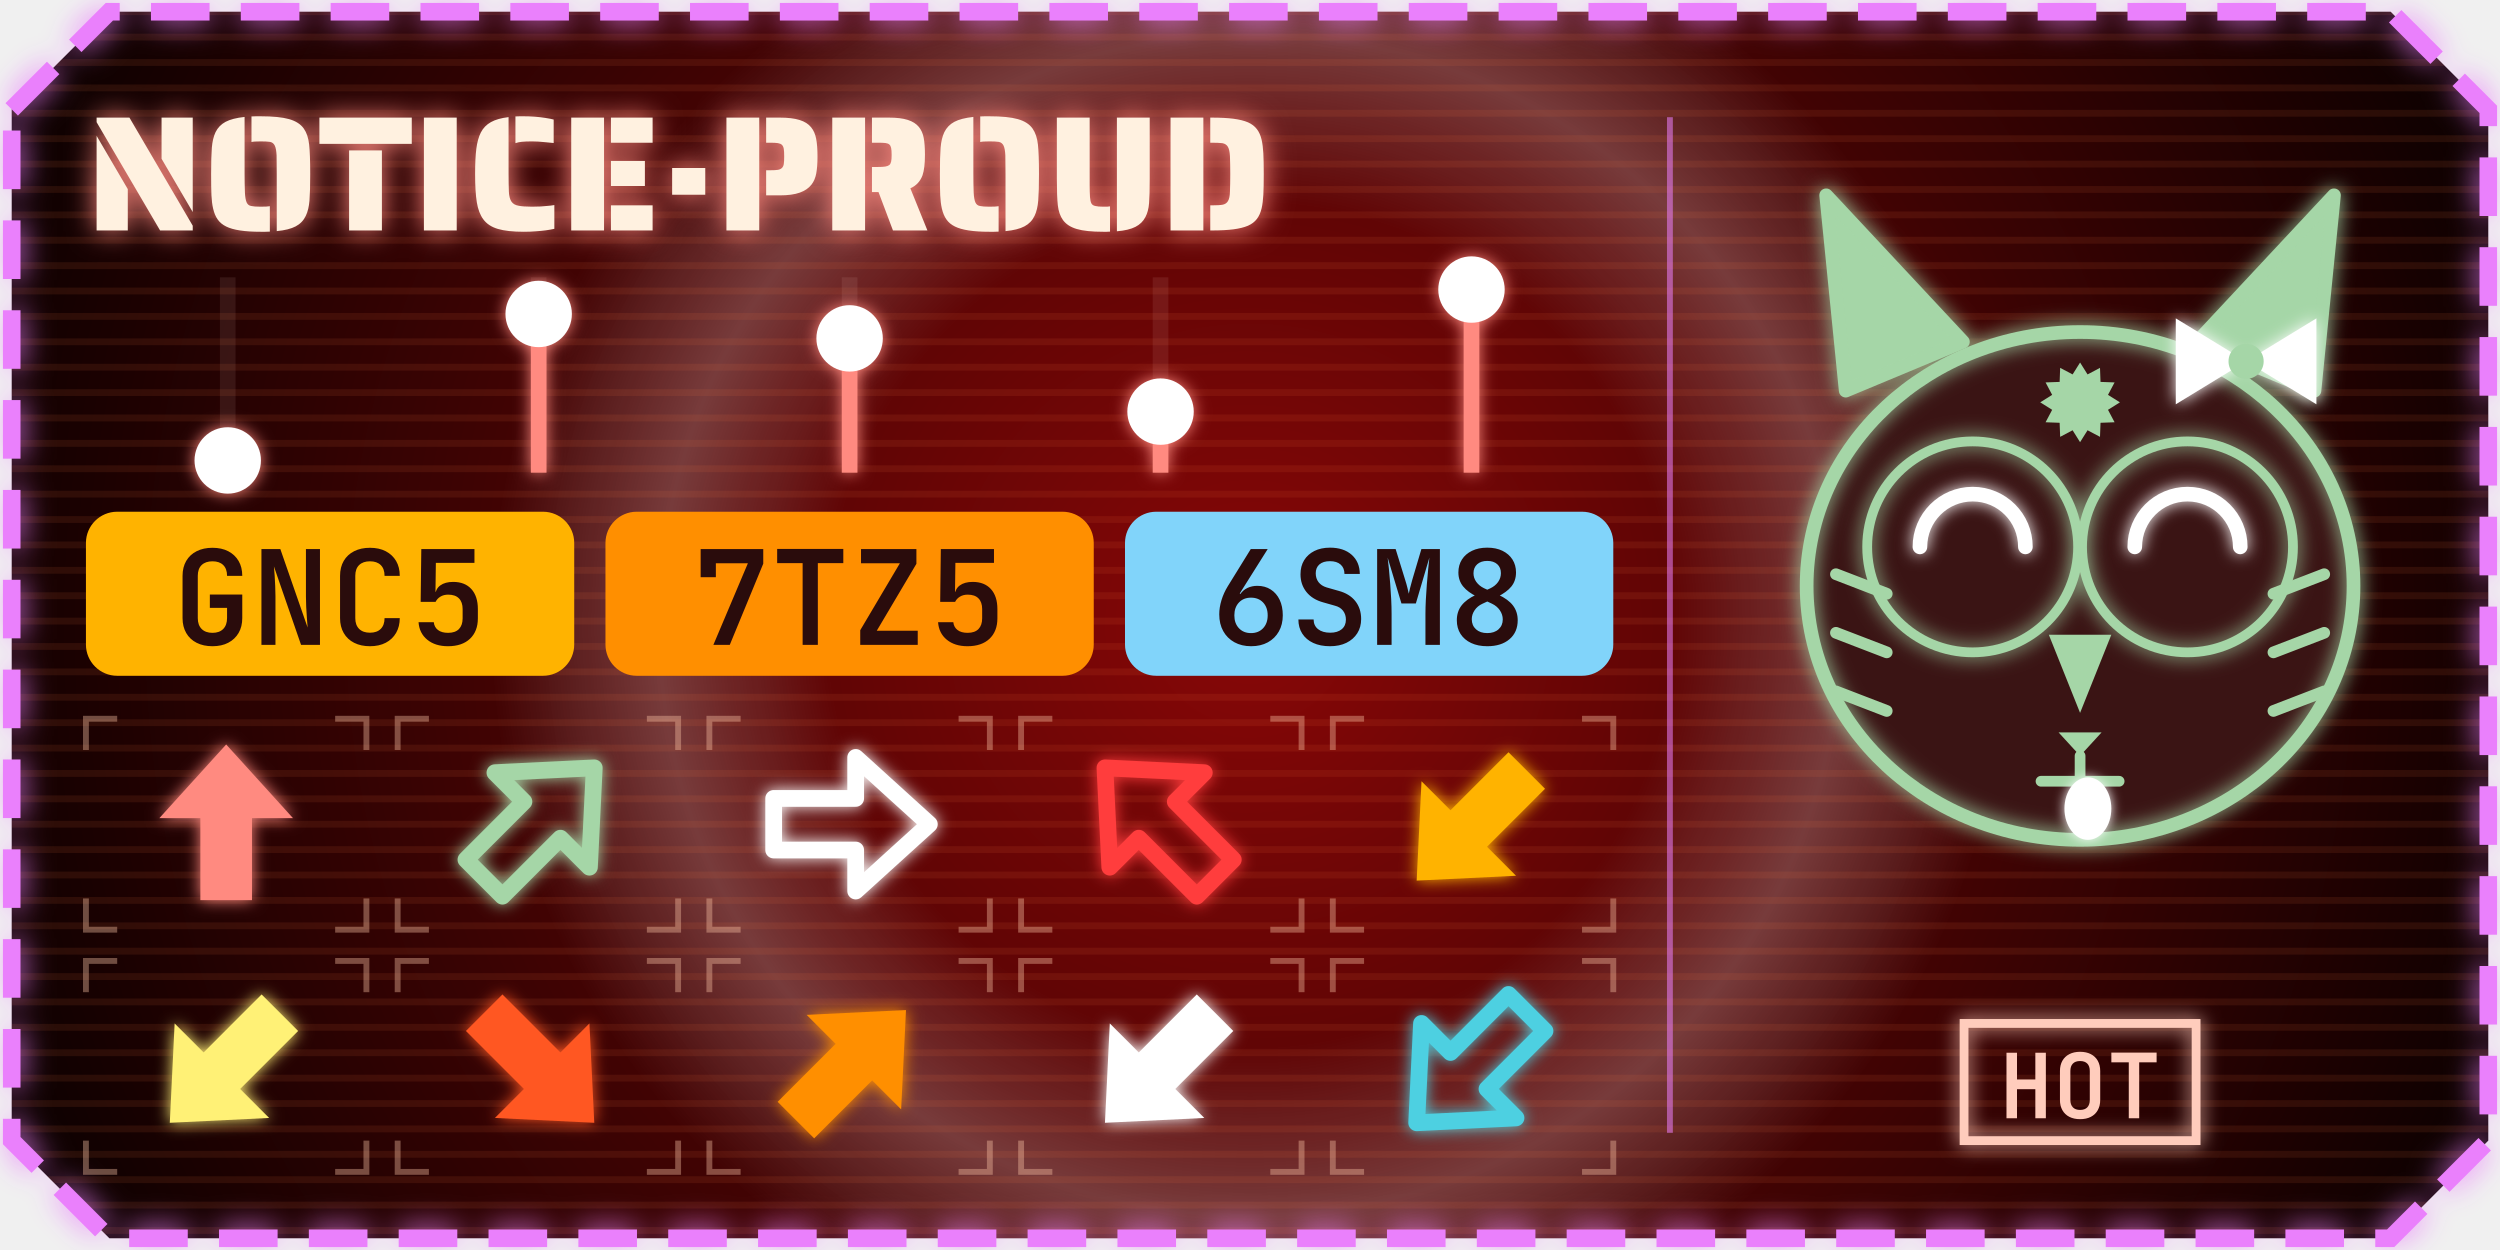
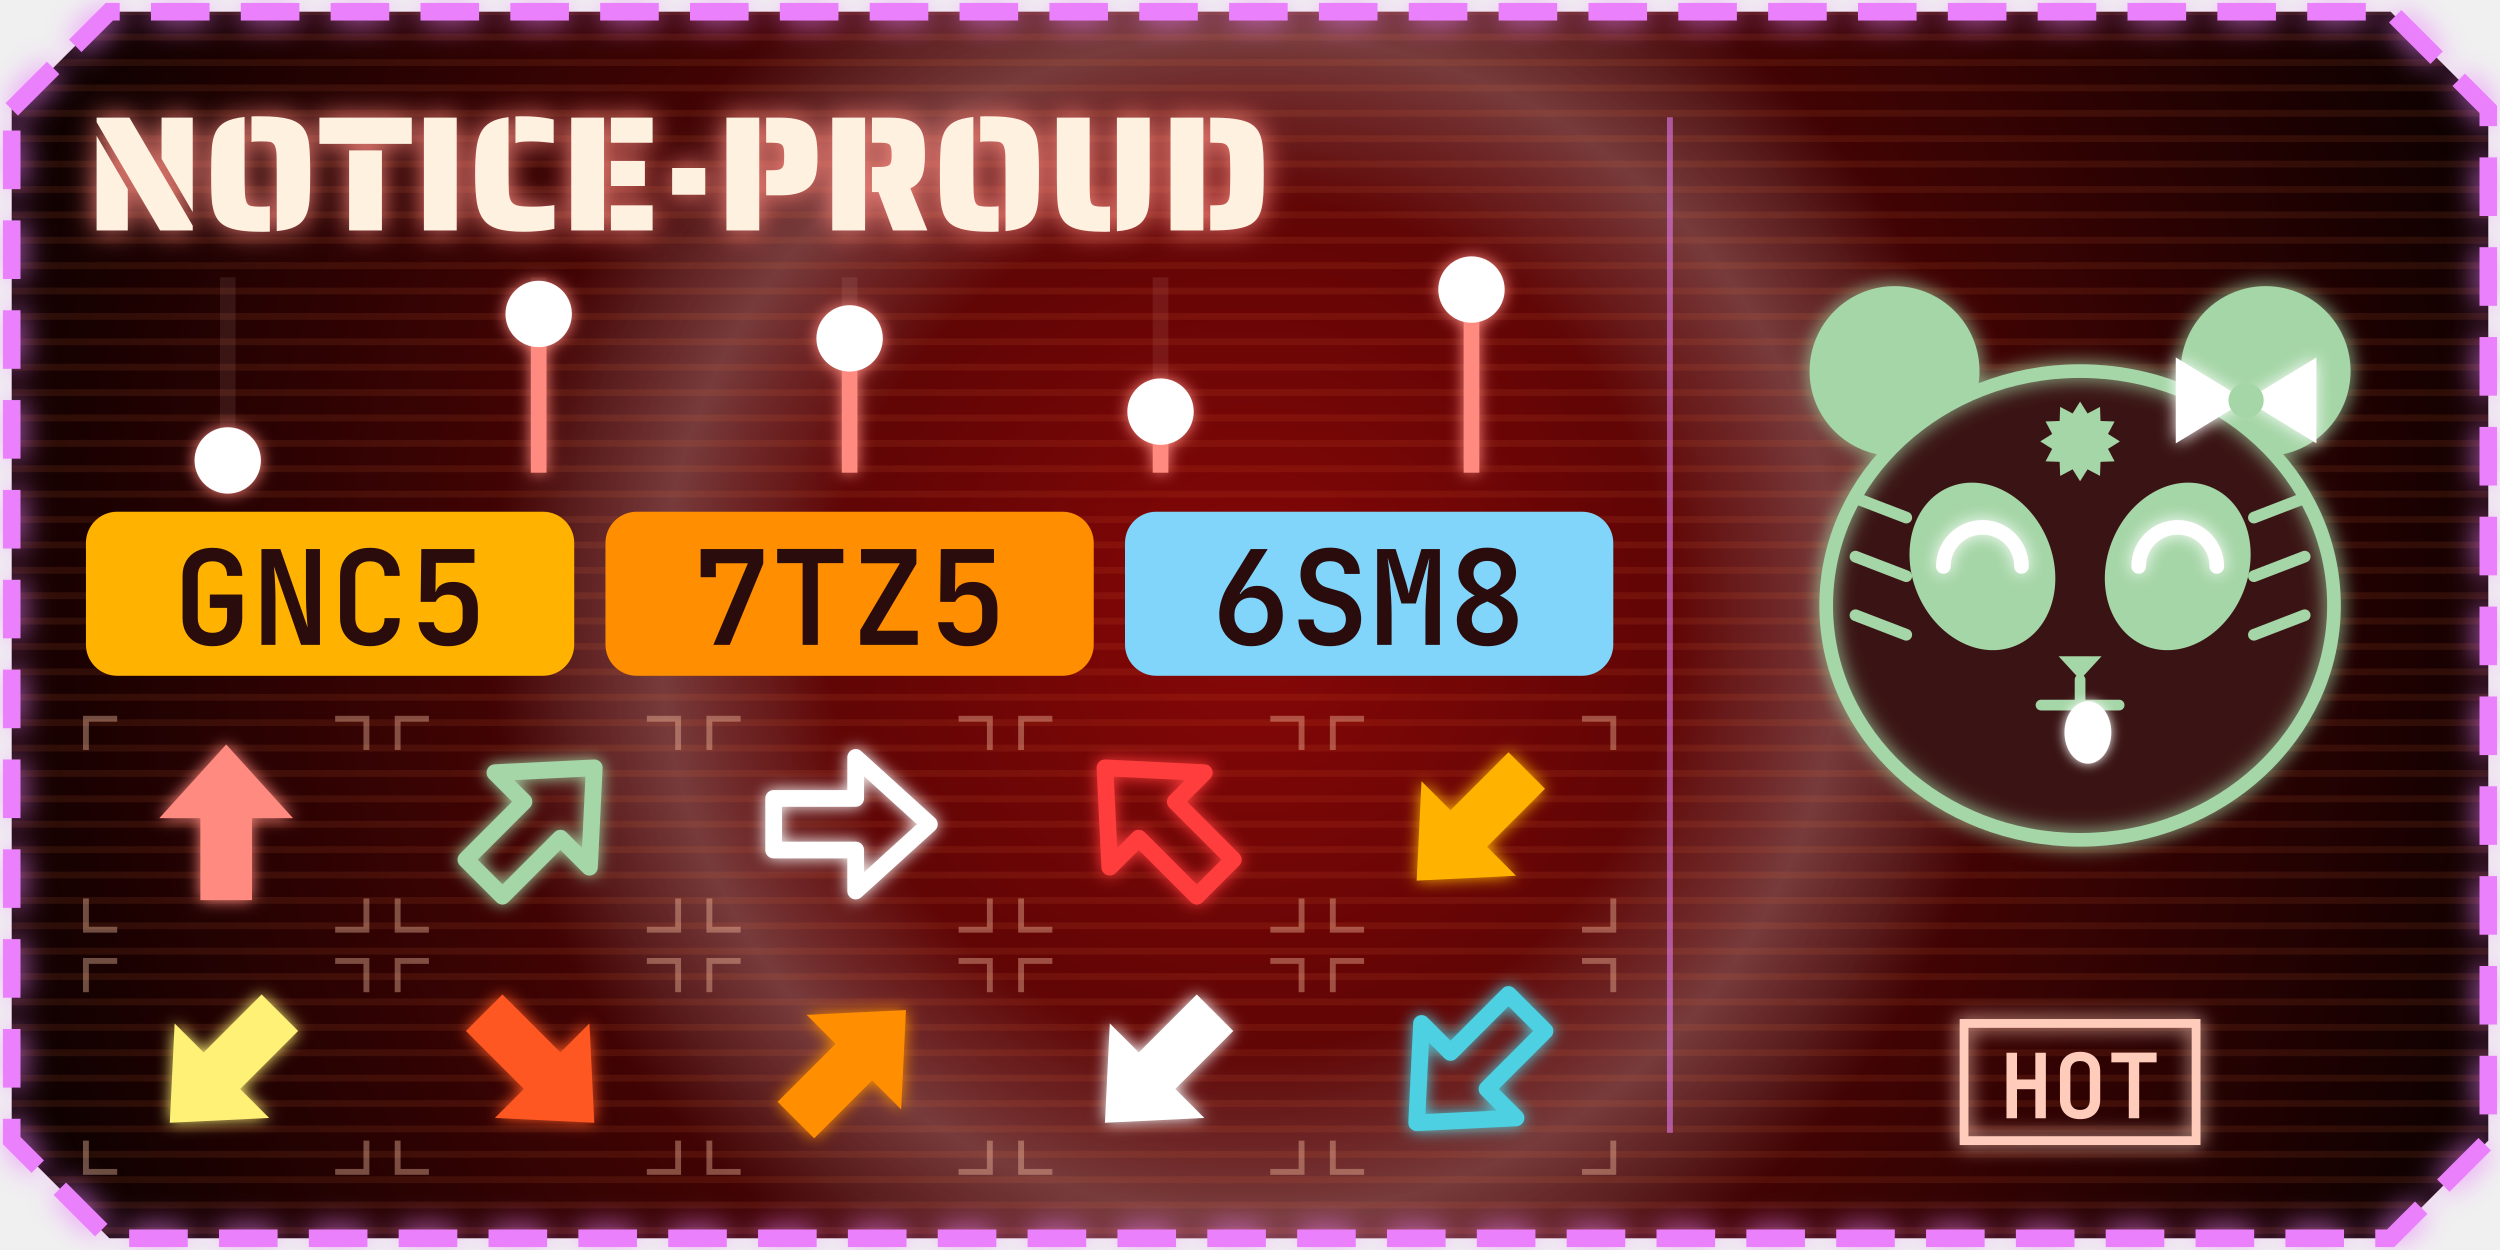
<svg xmlns="http://www.w3.org/2000/svg" viewBox="0 0 960 480" width="256" height="128">
  <defs>
    <radialGradient id="lg0" gradientUnits="userSpaceOnUse" cx="480" cy="240" r="540">
      <stop offset="0" stop-color="#880707" />
      <stop offset="1" stop-color="#050000" />
    </radialGradient>
    <clipPath id="c1">
      <path d="M4.5 42L42 4.5L918 4.5L955.5 42L955.5 438L918 475.5L42 475.5L4.5 438Z" />
    </clipPath>
    <radialGradient id="lg2" gradientUnits="userSpaceOnUse" cx="480" cy="240" r="540">
      <stop offset="0" stop-color="#FFFFFF" stop-opacity="0" />
      <stop offset="0.3" stop-color="#FFFFFF" stop-opacity="0" />
      <stop offset="0.42" stop-color="#FFFFFF" stop-opacity="0.22" />
      <stop offset="0.54" stop-color="#FFFFFF" stop-opacity="0" />
      <stop offset="1" stop-color="#FFFFFF" stop-opacity="0" />
    </radialGradient>
    <filter id="g0" filterUnits="userSpaceOnUse" x="0" y="0" width="960" height="480" color-interpolation-filters="sRGB">
      <feGaussianBlur in="SourceAlpha" stdDeviation="5.62" result="b" />
      <feFlood flood-color="#EA80FC" flood-opacity="1" />
      <feComposite in2="b" operator="in" result="s" />
      <feMerge>
        <feMergeNode in="s" />
        <feMergeNode in="SourceGraphic" />
      </feMerge>
    </filter>
    <filter id="g1" filterUnits="userSpaceOnUse" x="0" y="0" width="960" height="480" color-interpolation-filters="sRGB">
      <feGaussianBlur in="SourceAlpha" stdDeviation="3.75" result="b" />
      <feFlood flood-color="#A5D6A7" flood-opacity="1" />
      <feComposite in2="b" operator="in" result="s" />
      <feMerge>
        <feMergeNode in="s" />
        <feMergeNode in="SourceGraphic" />
      </feMerge>
    </filter>
    <filter id="g2" filterUnits="userSpaceOnUse" x="0" y="0" width="960" height="480" color-interpolation-filters="sRGB">
      <feGaussianBlur in="SourceAlpha" stdDeviation="3" result="b" />
      <feFlood flood-color="#FFFFFF" flood-opacity="1" />
      <feComposite in2="b" operator="in" result="s" />
      <feMerge>
        <feMergeNode in="s" />
        <feMergeNode in="SourceGraphic" />
      </feMerge>
    </filter>
    <filter id="g3" filterUnits="userSpaceOnUse" x="0" y="0" width="960" height="480" color-interpolation-filters="sRGB">
      <feGaussianBlur in="SourceAlpha" stdDeviation="2.25" result="b" />
      <feFlood flood-color="#FFFFFF" flood-opacity="1" />
      <feComposite in2="b" operator="in" result="s" />
      <feMerge>
        <feMergeNode in="s" />
        <feMergeNode in="SourceGraphic" />
      </feMerge>
    </filter>
    <filter id="g4" filterUnits="userSpaceOnUse" x="0" y="0" width="960" height="480" color-interpolation-filters="sRGB">
      <feGaussianBlur in="SourceAlpha" stdDeviation="3.75" result="b" />
      <feFlood flood-color="#FFCCBC" flood-opacity="1" />
      <feComposite in2="b" operator="in" result="s" />
      <feMerge>
        <feMergeNode in="s" />
        <feMergeNode in="SourceGraphic" />
      </feMerge>
    </filter>
    <filter id="g5" filterUnits="userSpaceOnUse" x="0" y="0" width="960" height="480" color-interpolation-filters="sRGB">
      <feGaussianBlur in="SourceAlpha" stdDeviation="5.25" result="b" />
      <feFlood flood-color="#FF8A80" flood-opacity="1" />
      <feComposite in2="b" operator="in" result="s" />
      <feMerge>
        <feMergeNode in="s" />
        <feMergeNode in="SourceGraphic" />
      </feMerge>
    </filter>
    <filter id="g6" filterUnits="userSpaceOnUse" x="0" y="0" width="960" height="480" color-interpolation-filters="sRGB">
      <feGaussianBlur in="SourceAlpha" stdDeviation="3" result="b" />
      <feFlood flood-color="#FF8A80" flood-opacity="1" />
      <feComposite in2="b" operator="in" result="s" />
      <feMerge>
        <feMergeNode in="s" />
        <feMergeNode in="SourceGraphic" />
      </feMerge>
    </filter>
    <filter id="g7" filterUnits="userSpaceOnUse" x="0" y="0" width="960" height="480" color-interpolation-filters="sRGB">
      <feGaussianBlur in="SourceAlpha" stdDeviation="3" result="b" />
      <feFlood flood-color="#A5D6A7" flood-opacity="1" />
      <feComposite in2="b" operator="in" result="s" />
      <feMerge>
        <feMergeNode in="s" />
        <feMergeNode in="SourceGraphic" />
      </feMerge>
    </filter>
    <filter id="g8" filterUnits="userSpaceOnUse" x="0" y="0" width="960" height="480" color-interpolation-filters="sRGB">
      <feGaussianBlur in="SourceAlpha" stdDeviation="3" result="b" />
      <feFlood flood-color="#FF3D3D" flood-opacity="1" />
      <feComposite in2="b" operator="in" result="s" />
      <feMerge>
        <feMergeNode in="s" />
        <feMergeNode in="SourceGraphic" />
      </feMerge>
    </filter>
    <filter id="g9" filterUnits="userSpaceOnUse" x="0" y="0" width="960" height="480" color-interpolation-filters="sRGB">
      <feGaussianBlur in="SourceAlpha" stdDeviation="3" result="b" />
      <feFlood flood-color="#FFB300" flood-opacity="1" />
      <feComposite in2="b" operator="in" result="s" />
      <feMerge>
        <feMergeNode in="s" />
        <feMergeNode in="SourceGraphic" />
      </feMerge>
    </filter>
    <filter id="g10" filterUnits="userSpaceOnUse" x="0" y="0" width="960" height="480" color-interpolation-filters="sRGB">
      <feGaussianBlur in="SourceAlpha" stdDeviation="3" result="b" />
      <feFlood flood-color="#FFF176" flood-opacity="1" />
      <feComposite in2="b" operator="in" result="s" />
      <feMerge>
        <feMergeNode in="s" />
        <feMergeNode in="SourceGraphic" />
      </feMerge>
    </filter>
    <filter id="g11" filterUnits="userSpaceOnUse" x="0" y="0" width="960" height="480" color-interpolation-filters="sRGB">
      <feGaussianBlur in="SourceAlpha" stdDeviation="3" result="b" />
      <feFlood flood-color="#FF5722" flood-opacity="1" />
      <feComposite in2="b" operator="in" result="s" />
      <feMerge>
        <feMergeNode in="s" />
        <feMergeNode in="SourceGraphic" />
      </feMerge>
    </filter>
    <filter id="g12" filterUnits="userSpaceOnUse" x="0" y="0" width="960" height="480" color-interpolation-filters="sRGB">
      <feGaussianBlur in="SourceAlpha" stdDeviation="3" result="b" />
      <feFlood flood-color="#FF8F00" flood-opacity="1" />
      <feComposite in2="b" operator="in" result="s" />
      <feMerge>
        <feMergeNode in="s" />
        <feMergeNode in="SourceGraphic" />
      </feMerge>
    </filter>
    <filter id="g13" filterUnits="userSpaceOnUse" x="0" y="0" width="960" height="480" color-interpolation-filters="sRGB">
      <feGaussianBlur in="SourceAlpha" stdDeviation="3" result="b" />
      <feFlood flood-color="#4DD0E1" flood-opacity="1" />
      <feComposite in2="b" operator="in" result="s" />
      <feMerge>
        <feMergeNode in="s" />
        <feMergeNode in="SourceGraphic" />
      </feMerge>
    </filter>
  </defs>
  <path d="M4.5 42L42 4.5L918 4.5L955.5 42L955.5 438L918 475.5L42 475.5L4.5 438Z" fill="url(#lg0)" />
  <g clip-path="url(#c1)">
    <path d="M0 0L960 0L960 480L0 480Z" fill="url(#lg2)" />
    <path d="M0 4.5L960 4.5M0 14.25L960 14.25M0 24L960 24M0 33.75L960 33.75M0 43.5L960 43.5M0 53.25L960 53.25M0 63L960 63M0 72.75L960 72.75M0 82.5L960 82.5M0 92.25L960 92.25M0 102L960 102M0 111.75L960 111.75M0 121.5L960 121.5M0 131.25L960 131.25M0 141L960 141M0 150.75L960 150.75M0 160.5L960 160.5M0 170.25L960 170.25M0 180L960 180M0 189.75L960 189.75M0 199.5L960 199.5M0 209.25L960 209.25M0 219L960 219M0 228.75L960 228.75M0 238.5L960 238.5M0 248.25L960 248.25M0 258L960 258M0 267.75L960 267.75M0 277.5L960 277.5M0 287.25L960 287.25M0 297L960 297M0 306.75L960 306.75M0 316.5L960 316.5M0 326.25L960 326.25M0 336L960 336M0 345.75L960 345.75M0 355.5L960 355.5M0 365.25L960 365.25M0 375L960 375M0 384.75L960 384.75M0 394.5L960 394.5M0 404.25L960 404.25M0 414L960 414M0 423.75L960 423.75M0 433.5L960 433.5M0 443.25L960 443.25M0 453L960 453M0 462.75L960 462.75M0 472.5L960 472.5" fill="none" stroke="#FF783C" stroke-opacity="0.1" stroke-width="2.62" />
  </g>
  <path d="M4.5 42L42 4.5L918 4.5L955.5 42L955.5 438L918 475.5L42 475.5L4.5 438Z" fill="none" stroke="#EA80FC" stroke-width="6.75" stroke-dasharray="22.5 12" filter="url(#g0)" />
  <path d="M641.25 45L641.25 435" fill="none" stroke="#EA80FC" stroke-opacity="0.55" stroke-width="2.25" />
-   <path d="M708.75 150L701.25 75L753.75 131.25ZM888.75 150L896.25 75L843.75 131.25Z" fill="#A5D6A7" />
-   <path d="M708.75 150L701.25 75L753.75 131.25ZM888.75 150L896.25 75L843.75 131.25Z" fill="none" stroke="#A5D6A7" stroke-width="5.25" stroke-linecap="round" stroke-linejoin="round" filter="url(#g1)" />
-   <path d="M903.75 225C903.75 278.85 856.74 322.5 798.75 322.5C740.76 322.5 693.75 278.85 693.75 225C693.75 171.15 740.76 127.5 798.75 127.5C856.74 127.5 903.75 171.15 903.75 225" fill="#3A1414" />
-   <path d="M903.75 225C903.75 278.85 856.74 322.5 798.75 322.5C740.76 322.5 693.75 278.85 693.75 225C693.75 171.15 740.76 127.5 798.75 127.5C856.74 127.5 903.75 171.15 903.75 225" fill="none" stroke="#A5D6A7" stroke-width="5.25" stroke-linecap="round" stroke-linejoin="round" filter="url(#g1)" />
-   <path d="M798 210L798 210C798 232.37 779.87 250.5 757.5 250.5C735.13 250.5 717 232.37 717 210C717 187.63 735.13 169.5 757.5 169.5C779.87 169.5 798 187.63 798 210M880.5 210L880.5 210C880.5 232.37 862.37 250.5 840 250.5C817.63 250.5 799.5 232.37 799.5 210C799.5 187.63 817.63 169.5 840 169.5C862.37 169.5 880.5 187.63 880.5 210" fill="#3A1414" />
-   <path d="M798 210L798 210C798 232.37 779.87 250.5 757.5 250.5C735.13 250.5 717 232.37 717 210C717 187.63 735.13 169.5 757.5 169.5C779.87 169.5 798 187.63 798 210M880.5 210L880.5 210C880.5 232.37 862.37 250.5 840 250.5C817.63 250.5 799.5 232.37 799.5 210C799.5 187.63 817.63 169.5 840 169.5C862.37 169.5 880.5 187.63 880.5 210" fill="none" stroke="#A5D6A7" stroke-width="3.75" stroke-linecap="round" stroke-linejoin="round" filter="url(#g1)" />
-   <path d="M786.75 243.75L810.75 243.75L798.75 273.75Z" fill="#A5D6A7" />
-   <path d="M798.75 139.2L801.62 143.78L806.4 141.25L806.6 146.65L812 146.85L809.47 151.63L814.05 154.5L809.47 157.37L812 162.15L806.6 162.35L806.4 167.75L801.62 165.22L798.75 169.8L795.88 165.22L791.1 167.75L790.9 162.35L785.5 162.15L788.03 157.37L783.45 154.5L788.03 151.63L785.5 146.85L790.9 146.65L791.1 141.25L795.88 143.78Z" fill="#A5D6A7" />
-   <path d="M705 220.5L724.5 228M705 243L724.5 250.5M705 265.5L724.5 273M892.5 220.5L873 228M892.5 243L873 250.5M892.5 265.5L873 273" fill="none" stroke="#A5D6A7" stroke-width="4.5" stroke-linecap="round" stroke-linejoin="round" />
-   <path d="M737.25 210C737.25 198.82 746.32 189.75 757.5 189.75C768.68 189.75 777.75 198.82 777.75 210" fill="none" stroke="#FFFFFF" stroke-width="5.62" stroke-linecap="round" stroke-linejoin="round" filter="url(#g2)" />
-   <path d="M819.75 210C819.75 198.82 828.82 189.75 840 189.75C851.18 189.75 860.25 198.82 860.25 210" fill="none" stroke="#FFFFFF" stroke-width="5.62" stroke-linecap="round" stroke-linejoin="round" filter="url(#g2)" />
-   <path d="M790.5 281.25L807 281.25L798.75 290.25Z" fill="#A5D6A7" />
-   <path d="M798.75 290.25L798.75 300M783.75 300L813.75 300" fill="none" stroke="#A5D6A7" stroke-width="4.12" stroke-linecap="round" stroke-linejoin="round" />
-   <path d="M810.75 310.5C810.75 317.13 806.72 322.5 801.75 322.5C796.78 322.5 792.75 317.13 792.75 310.5C792.75 303.87 796.78 298.5 801.75 298.5C806.72 298.5 810.75 303.87 810.75 310.5" fill="#FFFFFF" filter="url(#g3)" />
-   <path d="M862.5 138.75L835.5 122.25L835.5 155.25ZM862.5 138.75L889.5 122.25L889.5 155.25Z" fill="#FFFFFF" filter="url(#g2)" />
-   <path d="M869.25 138.75C869.25 142.48 866.23 145.5 862.5 145.5C858.77 145.5 855.75 142.48 855.75 138.75C855.75 135.02 858.77 132 862.5 132C866.23 132 869.25 135.02 869.25 138.75" fill="#A5D6A7" />
+   <path d="M757.5 142.5L757.5 142.5C757.5 159.07 744.07 172.5 727.5 172.5C710.93 172.5 697.5 159.07 697.5 142.5C697.5 125.93 710.93 112.5 727.5 112.5C744.07 112.5 757.5 125.93 757.5 142.5M900 142.5L900 142.5C900 159.07 886.57 172.5 870 172.5C853.43 172.5 840 159.07 840 142.5C840 125.93 853.43 112.5 870 112.5C886.57 112.5 900 125.93 900 142.5" fill="#A5D6A7" />
+   <path d="M757.5 142.5L757.5 142.5C757.5 159.07 744.07 172.5 727.5 172.5C710.93 172.5 697.5 159.07 697.5 142.5C697.5 125.93 710.93 112.5 727.5 112.5C744.07 112.5 757.5 125.93 757.5 142.5M900 142.5L900 142.5C900 159.07 886.57 172.5 870 172.5C853.43 172.5 840 159.07 840 142.5C840 125.93 853.43 112.5 870 112.5C886.57 112.5 900 125.93 900 142.5" fill="none" stroke="#A5D6A7" stroke-width="5.25" stroke-linecap="round" stroke-linejoin="round" filter="url(#g1)" />
+   <path d="M896.25 232.5C896.25 282.21 852.6 322.5 798.75 322.5C744.9 322.5 701.25 282.21 701.25 232.5C701.25 182.79 744.9 142.5 798.75 142.5C852.6 142.5 896.25 182.79 896.25 232.5" fill="#3A1414" />
+   <path d="M896.25 232.5C896.25 282.21 852.6 322.5 798.75 322.5C744.9 322.5 701.25 282.21 701.25 232.5C701.25 182.79 744.9 142.5 798.75 142.5C852.6 142.5 896.25 182.79 896.25 232.5" fill="none" stroke="#A5D6A7" stroke-width="5.25" stroke-linecap="round" stroke-linejoin="round" filter="url(#g1)" />
+   <path d="M786.12 206.99C793.22 223.77 787.84 242.09 774.1 247.9C760.37 253.7 743.48 244.8 736.38 228.01C729.28 211.23 734.66 192.91 748.4 187.1C762.13 181.3 779.02 190.2 786.12 206.99" fill="#A5D6A7" />
+   <path d="M861.12 228.01C854.02 244.8 837.13 253.7 823.4 247.9C809.66 242.09 804.28 223.77 811.38 206.99C818.48 190.2 835.37 181.3 849.1 187.1C862.84 192.91 868.22 211.23 861.12 228.01" fill="#A5D6A7" />
+   <path d="M798.75 154.2L801.62 158.78L806.4 156.25L806.6 161.65L812 161.85L809.47 166.63L814.05 169.5L809.47 172.37L812 177.15L806.6 177.35L806.4 182.75L801.62 180.22L798.75 184.8L795.88 180.22L791.1 182.75L790.9 177.35L785.5 177.15L788.03 172.37L783.45 169.5L788.03 166.63L785.5 161.85L790.9 161.65L791.1 156.25L795.88 158.78Z" fill="#A5D6A7" />
+   <path d="M712.5 191.25L732 198.75M712.5 213.75L732 221.25M712.5 236.25L732 243.75M885 191.25L865.5 198.75M885 213.75L865.5 221.25M885 236.25L865.5 243.75" fill="none" stroke="#A5D6A7" stroke-width="4.5" stroke-linecap="round" stroke-linejoin="round" />
+   <path d="M746.25 217.5C746.25 209.22 752.97 202.5 761.25 202.5C769.53 202.5 776.25 209.22 776.25 217.5" fill="none" stroke="#FFFFFF" stroke-width="5.62" stroke-linecap="round" stroke-linejoin="round" filter="url(#g2)" />
+   <path d="M821.25 217.5C821.25 209.22 827.97 202.5 836.25 202.5C844.53 202.5 851.25 209.22 851.25 217.5" fill="none" stroke="#FFFFFF" stroke-width="5.62" stroke-linecap="round" stroke-linejoin="round" filter="url(#g2)" />
+   <path d="M790.5 252L807 252L798.75 261Z" fill="#A5D6A7" />
+   <path d="M798.75 261L798.75 270.75M783.75 270.75L813.75 270.75" fill="none" stroke="#A5D6A7" stroke-width="4.12" stroke-linecap="round" stroke-linejoin="round" />
+   <path d="M810.75 281.25C810.75 287.88 806.72 293.25 801.75 293.25C796.78 293.25 792.75 287.88 792.75 281.25C792.75 274.62 796.78 269.25 801.75 269.25C806.72 269.25 810.75 274.62 810.75 281.25" fill="#FFFFFF" filter="url(#g3)" />
+   <path d="M862.5 153.75L835.5 137.25L835.5 170.25ZM862.5 153.75L889.5 137.25L889.5 170.25Z" fill="#FFFFFF" filter="url(#g2)" />
+   <path d="M869.25 153.75C869.25 157.48 866.23 160.5 862.5 160.5C858.77 160.5 855.75 157.48 855.75 153.75C855.75 150.02 858.77 147 862.5 147C866.23 147 869.25 150.02 869.25 153.75" fill="#A5D6A7" />
  <path d="M754.2 393L843.3 393L843.3 438L754.2 438Z" fill="none" stroke="#FFCCBC" stroke-width="3.38" filter="url(#g4)" />
  <path d="M770.49 429.42L770.49 404.24L774.53 404.24L774.53 414.52L781.57 414.52L781.57 404.24L785.61 404.24L785.61 429.42L781.57 429.42L781.57 418.24L774.53 418.24L774.53 429.42ZM798.75 429.76Q796.37 429.76 794.63 428.87Q792.88 427.97 791.95 426.3Q791.02 424.62 791.02 422.38L791.02 411.27Q791.02 409 791.95 407.34Q792.88 405.68 794.63 404.79Q796.37 403.89 798.75 403.89Q801.16 403.89 802.89 404.79Q804.62 405.68 805.55 407.34Q806.48 409 806.48 411.27L806.48 422.38Q806.48 424.62 805.55 426.3Q804.62 427.97 802.89 428.87Q801.16 429.76 798.75 429.76ZM798.75 426.21Q800.58 426.21 801.53 425.21Q802.48 424.21 802.48 422.38L802.48 411.27Q802.48 409.41 801.53 408.43Q800.58 407.44 798.75 407.44Q796.92 407.44 795.97 408.43Q795.02 409.41 795.02 411.27L795.02 422.38Q795.02 424.21 795.99 425.21Q796.96 426.21 798.75 426.21ZM817.45 429.42L817.45 407.93L810.76 407.93L810.76 404.2L828.14 404.2L828.14 407.93L821.45 407.93L821.45 429.42Z" fill="#FFCCBC" />
  <path d="M37.1 46.92L37.1 45.16L49.7 45.16L74.01 86.67L74.01 88.5L61.48 88.5ZM62.04 60.97L62.04 45.16L74.01 45.16L74.01 81.44ZM37.1 52.15L49.07 72.62L49.07 88.5L37.1 88.5ZM106.27 66.83Q106.27 61.35 106.21 59.65Q106.08 57.06 105.51 55.9Q104.95 54.73 103.69 54.48Q102.43 54.29 100.09 54.29Q97.39 54.29 96.57 54.54L96.57 44.71Q97.13 44.65 98.27 44.65L100.09 44.65Q107.15 44.65 111.03 45.75Q114.9 46.86 116.66 49.38Q118.3 51.71 118.71 55.49Q119.12 59.27 119.12 66.83Q119.12 73.44 118.84 77Q118.55 80.56 117.42 82.89Q116.16 85.54 113.55 86.92Q110.93 88.31 106.27 88.75ZM86.87 86.99Q84.79 85.98 83.59 84.28Q82.39 82.58 81.83 80.06Q81.32 77.85 81.2 74.99Q81.07 72.12 81.07 66.83Q81.07 60.21 81.35 56.69Q81.64 53.16 82.77 50.76Q84.03 48.18 86.61 46.79Q89.2 45.41 93.92 44.9L93.92 66.83Q93.92 70.55 94.05 73.95Q94.17 76.53 94.71 77.73Q95.24 78.92 96.5 79.11Q97.58 79.37 100.09 79.37Q102.68 79.37 103.62 79.18L103.62 88.94Q103.06 89 101.92 89L100.09 89Q90.9 89 86.87 86.99ZM122.65 45.16L158.12 45.16L158.12 55.24L122.65 55.24ZM134.05 57.76L146.65 57.76L146.65 88.5L134.05 88.5ZM162.78 45.16L175.38 45.16L175.38 88.5L162.78 88.5ZM197.93 44.71Q198.44 44.65 199.51 44.65L201.15 44.65Q205.37 44.65 209.4 45.28Q211.48 45.6 212.61 45.91L212.61 54.92Q211.67 54.86 209.46 54.61Q206.5 54.29 204.3 54.29Q201.84 54.29 200.36 54.45Q198.88 54.61 197.93 54.98ZM185.59 84.22Q183.76 81.76 183.1 77.7Q182.44 73.63 182.44 66.83Q182.44 60.84 182.91 57.13Q183.38 53.41 184.64 50.89Q185.96 48.31 188.52 46.89Q191.07 45.47 195.29 44.97L195.29 66.83Q195.29 70.36 195.41 73.63Q195.54 76.15 196.39 77.41Q197.24 78.67 199.07 78.99Q200.83 79.37 204.3 79.37Q207.89 79.37 210.41 79.05Q211.42 78.99 212.87 78.74L212.87 87.87Q209.78 88.56 205.87 88.81Q203.73 89 201.15 89Q194.85 89 191.16 87.9Q187.48 86.8 185.59 84.22ZM219.35 45.16L231.95 45.16L231.95 88.5L219.35 88.5ZM234.6 45.16L250.6 45.16L250.6 54.8L234.6 54.8ZM234.6 61.79L247.64 61.79L247.64 71.43L234.6 71.43ZM234.6 78.86L250.6 78.86L250.6 88.5L234.6 88.5ZM258.1 64.5L270.82 64.5L270.82 74.77L258.1 74.77ZM278.95 45.16L291.55 45.16L291.55 88.5L278.95 88.5ZM294.2 65.38L295.71 65.38Q297.73 65.38 298.7 65.22Q299.68 65.06 300.25 64.5Q300.81 63.99 300.97 63.02Q301.13 62.04 301.13 60.09Q301.13 58.13 300.97 57.16Q300.81 56.18 300.25 55.61Q299.68 55.11 298.67 54.95Q297.66 54.8 295.71 54.8L294.2 54.8L294.2 45.16L299.43 45.16Q304.09 45.16 307.02 46.07Q309.95 46.98 311.46 48.87Q312.91 50.64 313.41 53.31Q313.92 55.99 313.92 60.09Q313.92 63.99 313.44 66.58Q312.97 69.16 311.59 70.92Q310.01 72.94 307.08 73.98Q304.15 75.02 299.43 75.02L294.2 75.02ZM319.59 45.16L332.19 45.16L332.19 88.5L319.59 88.5ZM337.35 73.76L334.83 73.76L334.83 64.12L336.98 64.12Q338.93 64.12 339.94 63.96Q340.94 63.8 341.51 63.36Q342.01 62.92 342.2 62.04Q342.39 61.16 342.39 59.46Q342.39 57.76 342.2 56.84Q342.01 55.93 341.51 55.49Q341.01 55.05 340.03 54.92Q339.05 54.8 336.98 54.8L334.83 54.8L334.83 45.16L341.32 45.16Q345.79 45.16 348.57 46.04Q351.34 46.92 352.85 48.75Q354.24 50.45 354.71 52.97Q355.18 55.49 355.18 59.46Q355.18 64.56 354.24 67.33Q352.91 70.86 349.57 72.31L356.13 88.5L342.9 88.5ZM386.12 66.83Q386.12 61.35 386.05 59.65Q385.93 57.06 385.36 55.9Q384.79 54.73 383.53 54.48Q382.27 54.29 379.94 54.29Q377.23 54.29 376.41 54.54L376.41 44.71Q376.98 44.65 378.11 44.65L379.94 44.65Q387 44.65 390.87 45.75Q394.75 46.86 396.51 49.38Q398.15 51.71 398.56 55.49Q398.97 59.27 398.97 66.83Q398.97 73.44 398.68 77Q398.4 80.56 397.27 82.89Q396.01 85.54 393.39 86.92Q390.78 88.31 386.12 88.75ZM366.71 86.99Q364.63 85.98 363.44 84.28Q362.24 82.58 361.67 80.06Q361.17 77.85 361.04 74.99Q360.92 72.12 360.92 66.83Q360.92 60.21 361.2 56.69Q361.48 53.16 362.62 50.76Q363.88 48.18 366.46 46.79Q369.04 45.41 373.77 44.9L373.77 66.83Q373.77 70.55 373.89 73.95Q374.02 76.53 374.55 77.73Q375.09 78.92 376.35 79.11Q377.42 79.37 379.94 79.37Q382.52 79.37 383.47 79.18L383.47 88.94Q382.9 89 381.77 89L379.94 89Q370.74 89 366.71 86.99ZM408.16 84.47Q406.59 82.26 406.21 78.86Q405.83 75.46 405.83 68.72L405.83 45.16L418.43 45.16L418.43 71.24Q418.43 73.57 418.56 75.71Q418.69 77.41 419.13 78.17Q419.57 78.92 420.64 79.11Q421.58 79.37 423.66 79.37L425.11 79.37Q425.62 79.37 426.25 79.24L426.25 88.94Q425.8 89 424.99 89L423.66 89Q417.05 89 413.46 87.93Q409.87 86.86 408.16 84.47ZM428.89 45.16L441.49 45.16L441.49 68.72Q441.49 74.89 441.24 78.04Q440.99 81.19 439.85 83.33Q438.59 85.79 436.01 87.11Q433.43 88.44 428.89 88.81ZM449.49 45.16L462.09 45.16L462.09 88.5L449.49 88.5ZM464.74 78.86L465.24 78.86Q468.33 78.86 469.62 78.58Q470.91 78.29 471.54 77.22Q472.24 76.09 472.3 73.63Q472.42 70.48 472.42 66.83Q472.42 63.24 472.3 59.96Q472.17 57.5 471.51 56.37Q470.85 55.24 469.4 54.98Q467.95 54.8 465.24 54.8L464.74 54.8L464.74 45.16L465.24 45.16Q470.28 45.16 473.65 45.6Q477.02 46.04 479.23 46.98Q481.37 47.93 482.63 49.57Q483.89 51.2 484.46 53.66Q484.96 55.87 485.12 58.86Q485.28 61.85 485.28 66.83Q485.28 71.87 485.12 74.83Q484.96 77.79 484.46 80Q483.89 82.45 482.63 84.09Q481.37 85.73 479.23 86.67Q477.02 87.62 473.65 88.06Q470.28 88.5 465.24 88.5L464.74 88.5Z" fill="#FFF1E0" filter="url(#g5)" />
  <path d="M84.45 106.5L90.45 106.5L90.45 181.5L84.45 181.5Z" fill="#FFDCC8" fill-opacity="0.09" />
  <path d="M84.45 176.81L90.45 176.81L90.45 181.5L84.45 181.5Z" fill="#FF8A80" filter="url(#g6)" />
  <path d="M100.2 176.81C100.2 183.85 94.49 189.56 87.45 189.56C80.41 189.56 74.7 183.85 74.7 176.81C74.7 169.77 80.41 164.06 87.45 164.06C94.49 164.06 100.2 169.77 100.2 176.81" fill="#FFFFFF" filter="url(#g6)" />
  <path d="M203.85 106.5L209.85 106.5L209.85 181.5L203.85 181.5Z" fill="#FFDCC8" fill-opacity="0.09" />
  <path d="M203.85 120.56L209.85 120.56L209.85 181.5L203.85 181.5Z" fill="#FF8A80" filter="url(#g6)" />
  <path d="M219.6 120.56C219.6 127.6 213.89 133.31 206.85 133.31C199.81 133.31 194.1 127.6 194.1 120.56C194.1 113.52 199.81 107.81 206.85 107.81C213.89 107.81 219.6 113.52 219.6 120.56" fill="#FFFFFF" filter="url(#g6)" />
  <path d="M323.25 106.5L329.25 106.5L329.25 181.5L323.25 181.5Z" fill="#FFDCC8" fill-opacity="0.09" />
  <path d="M323.25 129.94L329.25 129.94L329.25 181.5L323.25 181.5Z" fill="#FF8A80" filter="url(#g6)" />
  <path d="M339 129.94C339 136.98 333.29 142.69 326.25 142.69C319.21 142.69 313.5 136.98 313.5 129.94C313.5 122.9 319.21 117.19 326.25 117.19C333.29 117.19 339 122.9 339 129.94" fill="#FFFFFF" filter="url(#g6)" />
  <path d="M442.65 106.5L448.65 106.5L448.65 181.5L442.65 181.5Z" fill="#FFDCC8" fill-opacity="0.09" />
  <path d="M442.65 158.06L448.65 158.06L448.65 181.5L442.65 181.5Z" fill="#FF8A80" filter="url(#g6)" />
  <path d="M458.4 158.06C458.4 165.1 452.69 170.81 445.65 170.81C438.61 170.81 432.9 165.1 432.9 158.06C432.9 151.02 438.61 145.31 445.65 145.31C452.69 145.31 458.4 151.02 458.4 158.06" fill="#FFFFFF" filter="url(#g6)" />
  <path d="M562.05 106.5L568.05 106.5L568.05 181.5L562.05 181.5Z" fill="#FFDCC8" fill-opacity="0.09" />
  <path d="M562.05 111.19L568.05 111.19L568.05 181.5L562.05 181.5Z" fill="#FF8A80" filter="url(#g6)" />
  <path d="M577.8 111.19C577.8 118.23 572.09 123.94 565.05 123.94C558.01 123.94 552.3 118.23 552.3 111.19C552.3 104.15 558.01 98.44 565.05 98.44C572.09 98.44 577.8 104.15 577.8 111.19" fill="#FFFFFF" filter="url(#g6)" />
  <path d="M45 196.5L208.5 196.5L208.5 196.5C215.13 196.5 220.5 201.87 220.5 208.5L220.5 247.5L220.5 247.5C220.5 254.13 215.13 259.5 208.5 259.5L45 259.5L45 259.5C38.37 259.5 33 254.13 33 247.5L33 208.5L33 208.5C33 201.87 38.37 196.5 45 196.5Z" fill="#FFB300" />
  <path d="M81.59 248.15Q78.11 248.15 75.52 246.84Q72.92 245.53 71.51 243.08Q70.1 240.64 70.1 237.36L70.1 221.13Q70.1 217.81 71.51 215.39Q72.92 212.97 75.52 211.66Q78.11 210.35 81.59 210.35Q85.12 210.35 87.66 211.68Q90.21 213.02 91.62 215.41Q93.03 217.81 93.03 221.13L87.19 221.13Q87.19 218.41 85.72 216.98Q84.26 215.54 81.59 215.54Q78.92 215.54 77.43 216.98Q75.95 218.41 75.95 221.13L75.95 237.36Q75.95 240.03 77.43 241.52Q78.92 243.01 81.59 243.01Q84.26 243.01 85.72 241.52Q87.19 240.03 87.19 237.31L87.19 233.43L80.58 233.43L80.58 228.29L93.03 228.29L93.03 237.36Q93.03 240.64 91.62 243.06Q90.21 245.48 87.66 246.81Q85.12 248.15 81.59 248.15ZM100.39 247.64L100.39 210.85L107.65 210.85L118.13 240.99Q118.03 239.48 117.85 237.39Q117.68 235.3 117.58 233.05Q117.48 230.81 117.48 229.05L117.48 210.85L122.87 210.85L122.87 247.64L115.61 247.64L105.18 217.5Q105.33 218.87 105.46 220.88Q105.58 222.9 105.68 225.04Q105.78 227.18 105.78 229L105.78 247.64ZM142.07 248.15Q138.59 248.15 136 246.84Q133.4 245.53 131.99 243.08Q130.58 240.64 130.58 237.36L130.58 221.13Q130.58 217.81 131.99 215.39Q133.4 212.97 136 211.66Q138.59 210.35 142.07 210.35Q145.6 210.35 148.14 211.68Q150.69 213.02 152.1 215.41Q153.51 217.81 153.51 221.13L147.67 221.13Q147.67 218.41 146.2 216.98Q144.74 215.54 142.07 215.54Q139.4 215.54 137.91 216.98Q136.43 218.41 136.43 221.13L136.43 237.36Q136.43 240.03 137.91 241.5Q139.4 242.96 142.07 242.96Q144.74 242.96 146.2 241.5Q147.67 240.03 147.67 237.36L153.51 237.36Q153.51 240.59 152.1 243.03Q150.69 245.48 148.14 246.81Q145.6 248.15 142.07 248.15ZM172.01 248.15Q167.12 248.15 164.07 245.65Q161.02 243.16 160.72 238.92L166.57 238.92Q166.77 240.84 168.18 241.92Q169.59 243.01 172.06 243.01Q174.83 243.01 176.24 241.55Q177.65 240.08 177.65 237.46L177.65 233.88Q177.65 231.21 176.24 229.78Q174.83 228.34 172.11 228.34Q170.4 228.34 169.14 229.1Q167.88 229.85 167.27 231.11L161.53 231.11L161.78 210.85L182.19 210.85L182.19 216.14L167.37 216.14L167.22 227.23L168.68 227.23L167.22 228.54Q167.22 226.17 169.06 224.81Q170.9 223.45 174.03 223.45Q178.51 223.45 181.01 226.2Q183.5 228.95 183.5 233.88L183.5 237.46Q183.5 242.4 180.48 245.28Q177.45 248.15 172.01 248.15Z" fill="#2A0C0C" />
  <path d="M244.5 196.5L408 196.5L408 196.5C414.63 196.5 420 201.87 420 208.5L420 247.5L420 247.5C420 254.13 414.63 259.5 408 259.5L244.5 259.5L244.5 259.5C237.87 259.5 232.5 254.13 232.5 247.5L232.5 208.5L232.5 208.5C232.5 201.87 237.87 196.5 244.5 196.5Z" fill="#FF8F00" />
  <path d="M273.93 247.64L287.19 216.3L274.89 216.3L274.89 221.64L269.05 221.64L269.05 210.85L293.09 210.85L293.09 216.45L280.23 247.64ZM308.21 247.64L308.21 216.24L298.43 216.24L298.43 210.8L323.83 210.8L323.83 216.24L314.05 216.24L314.05 247.64ZM330.33 247.64L330.33 242L345.55 216.3L330.63 216.3L330.63 210.85L351.9 210.85L351.9 216.5L336.68 242.2L352.41 242.2L352.41 247.64ZM371.51 248.15Q366.62 248.15 363.57 245.65Q360.52 243.16 360.22 238.92L366.07 238.92Q366.27 240.84 367.68 241.92Q369.09 243.01 371.56 243.01Q374.33 243.01 375.74 241.55Q377.15 240.08 377.15 237.46L377.15 233.88Q377.15 231.21 375.74 229.78Q374.33 228.34 371.61 228.34Q369.9 228.34 368.64 229.1Q367.38 229.85 366.77 231.11L361.03 231.11L361.28 210.85L381.69 210.85L381.69 216.14L366.87 216.14L366.72 227.23L368.18 227.23L366.72 228.54Q366.72 226.17 368.56 224.81Q370.4 223.45 373.53 223.45Q378.01 223.45 380.51 226.2Q383 228.95 383 233.88L383 237.46Q383 242.4 379.98 245.28Q376.95 248.15 371.51 248.15Z" fill="#2A0C0C" />
  <path d="M444 196.5L607.5 196.5L607.5 196.5C614.13 196.5 619.5 201.87 619.5 208.5L619.5 247.5L619.5 247.5C619.5 254.13 614.13 259.5 607.5 259.5L444 259.5L444 259.5C437.37 259.5 432 254.13 432 247.5L432 208.5L432 208.5C432 201.87 437.37 196.5 444 196.5Z" fill="#81D4FA" />
  <path d="M480.44 248.15Q476.76 248.15 473.99 246.61Q471.22 245.07 469.71 242.33Q468.19 239.58 468.19 235.9Q468.19 233.28 469.05 230.46Q469.91 227.64 471.47 225.12L480.29 210.85L486.79 210.85L476.06 227.89L476.31 228.09Q477.32 226.58 479.03 225.77Q480.74 224.96 482.81 224.96Q485.78 224.96 487.98 226.38Q490.17 227.79 491.38 230.31Q492.59 232.83 492.59 236.3Q492.59 239.83 491.07 242.5Q489.56 245.17 486.84 246.66Q484.12 248.15 480.44 248.15ZM480.39 243.11Q483.26 243.11 485.03 241.24Q486.79 239.38 486.79 236.3Q486.79 233.23 485.03 231.36Q483.26 229.5 480.39 229.5Q477.52 229.5 475.75 231.36Q473.99 233.23 473.99 236.3Q473.99 239.38 475.75 241.24Q477.52 243.11 480.39 243.11ZM510.73 248.15Q507 248.15 504.28 246.89Q501.56 245.63 500.07 243.31Q498.58 240.99 498.58 237.87L504.43 237.87Q504.43 240.24 506.14 241.6Q507.86 242.96 510.83 242.96Q513.6 242.96 515.22 241.62Q516.83 240.29 516.83 237.92Q516.83 235.95 515.72 234.51Q514.61 233.08 512.55 232.57L508.11 231.31Q503.93 230.16 501.66 227.31Q499.39 224.46 499.39 220.53Q499.39 217.4 500.78 215.14Q502.16 212.87 504.71 211.58Q507.25 210.3 510.73 210.3Q515.97 210.3 519.05 213.04Q522.12 215.79 522.17 220.38L516.27 220.38Q516.27 218.11 514.81 216.8Q513.35 215.49 510.68 215.49Q508.11 215.49 506.67 216.72Q505.24 217.96 505.24 220.13Q505.24 222.14 506.32 223.55Q507.4 224.96 509.42 225.57L514.01 226.88Q518.19 227.99 520.43 230.81Q522.68 233.63 522.68 237.72Q522.68 240.84 521.19 243.18Q519.7 245.53 517.03 246.84Q514.36 248.15 510.73 248.15ZM528.82 247.64L528.82 210.85L535.93 210.85L539.56 222.6Q540.11 224.31 540.47 225.8Q540.82 227.28 540.97 227.99Q541.12 227.28 541.47 225.8Q541.83 224.31 542.33 222.6L545.81 210.85L552.92 210.85L552.92 247.64L547.37 247.64L547.37 235.75Q547.37 233.28 547.52 230.36Q547.67 227.43 547.9 224.46Q548.13 221.49 548.4 218.79Q548.68 216.09 548.88 214.13L543.69 231.72L538.15 231.72L532.86 214.13Q533.11 216.04 533.36 218.64Q533.61 221.23 533.84 224.18Q534.07 227.13 534.22 230.1Q534.37 233.08 534.37 235.75L534.37 247.64ZM571.11 248.15Q567.53 248.15 564.91 246.91Q562.29 245.68 560.85 243.44Q559.42 241.19 559.42 238.17Q559.42 234.84 561.26 232.47Q563.1 230.1 566.83 228.39L572.27 225.92Q574.18 225.01 575.27 223.48Q576.35 221.94 576.35 220.08Q576.35 217.91 574.94 216.65Q573.53 215.39 571.11 215.39Q568.69 215.39 567.25 216.67Q565.82 217.96 565.82 220.13Q565.82 221.94 566.9 223.45Q567.99 224.96 569.85 225.87L575.29 228.34Q579.22 230.16 581.01 232.55Q582.8 234.94 582.8 238.17Q582.8 242.76 579.65 245.45Q576.5 248.15 571.11 248.15ZM571.11 243.11Q573.83 243.11 575.44 241.65Q577.06 240.18 577.06 237.87Q577.06 236 575.95 234.36Q574.84 232.73 572.92 231.82L567.23 229.15Q563.65 227.43 561.84 225.19Q560.02 222.95 560.02 219.82Q560.02 217 561.38 214.86Q562.74 212.72 565.24 211.51Q567.73 210.3 571.11 210.3Q574.49 210.3 576.96 211.51Q579.43 212.72 580.79 214.86Q582.15 217 582.15 219.82Q582.15 223 580.36 225.22Q578.57 227.43 574.94 229.2L569.19 231.87Q567.33 232.73 566.25 234.34Q565.16 235.95 565.16 237.77Q565.16 240.18 566.78 241.65Q568.39 243.11 571.11 243.11Z" fill="#2A0C0C" />
  <path d="M45 276L33 276L33 288M128.7 276L140.7 276L140.7 288M128.7 357L140.7 357L140.7 345M45 357L33 357L33 345" fill="none" stroke="#FFC8AA" stroke-opacity="0.38" stroke-width="2.25" />
  <path d="M86.85 285.88L112.51 314.17L96.76 314.17L96.76 345.66L76.94 345.66L76.94 314.17L61.19 314.17Z" fill="#FF8A80" filter="url(#g6)" />
  <path d="M164.7 276L152.7 276L152.7 288M248.4 276L260.4 276L260.4 288M248.4 357L260.4 357L260.4 345M164.7 357L152.7 357L152.7 345" fill="none" stroke="#FFC8AA" stroke-opacity="0.38" stroke-width="2.25" />
  <path d="M228.2 294.85L226.34 333L215.21 321.86L192.94 344.13L178.92 330.11L201.19 307.84L190.05 296.71Z" fill="none" stroke="#A5D6A7" stroke-width="6.42" stroke-linejoin="round" filter="url(#g7)" />
  <path d="M284.4 276L272.4 276L272.4 288M368.1 276L380.1 276L380.1 288M368.1 357L380.1 357L380.1 345M284.4 357L272.4 357L272.4 345" fill="none" stroke="#FFC8AA" stroke-opacity="0.38" stroke-width="2.25" />
  <path d="M356.87 316.5L328.58 342.16L328.58 326.41L297.09 326.41L297.09 306.59L328.58 306.59L328.58 290.84Z" fill="none" stroke="#FFFFFF" stroke-width="6.42" stroke-linejoin="round" filter="url(#g2)" />
  <path d="M404.1 276L392.1 276L392.1 288M487.8 276L499.8 276L499.8 288M487.8 357L499.8 357L499.8 345M404.1 357L392.1 357L392.1 345" fill="none" stroke="#FFC8AA" stroke-opacity="0.38" stroke-width="2.25" />
  <path d="M424.3 294.85L462.45 296.71L451.31 307.84L473.58 330.11L459.56 344.13L437.29 321.86L426.16 333Z" fill="none" stroke="#FF3D3D" stroke-width="6.42" stroke-linejoin="round" filter="url(#g8)" />
  <path d="M523.8 276L511.8 276L511.8 288M607.5 276L619.5 276L619.5 288M607.5 357L619.5 357L619.5 345M523.8 357L511.8 357L511.8 345" fill="none" stroke="#FFC8AA" stroke-opacity="0.38" stroke-width="2.25" />
  <path d="M544 338.15L545.86 300L556.99 311.14L579.26 288.87L593.28 302.89L571.01 325.16L582.15 336.29Z" fill="#FFB300" filter="url(#g9)" />
  <path d="M45 369L33 369L33 381M128.7 369L140.7 369L140.7 381M128.7 450L140.7 450L140.7 438M45 450L33 450L33 438" fill="none" stroke="#FFC8AA" stroke-opacity="0.38" stroke-width="2.25" />
  <path d="M65.2 431.15L67.06 393L78.19 404.14L100.46 381.87L114.48 395.89L92.21 418.16L103.35 429.29Z" fill="#FFF176" filter="url(#g10)" />
  <path d="M164.7 369L152.7 369L152.7 381M248.4 369L260.4 369L260.4 381M248.4 450L260.4 450L260.4 438M164.7 450L152.7 450L152.7 438" fill="none" stroke="#FFC8AA" stroke-opacity="0.38" stroke-width="2.25" />
  <path d="M228.2 431.15L190.05 429.29L201.19 418.16L178.92 395.89L192.94 381.87L215.21 404.14L226.34 393Z" fill="#FF5722" filter="url(#g11)" />
  <path d="M284.4 369L272.4 369L272.4 381M368.1 369L380.1 369L380.1 381M368.1 450L380.1 450L380.1 438M284.4 450L272.4 450L272.4 438" fill="none" stroke="#FFC8AA" stroke-opacity="0.38" stroke-width="2.25" />
  <path d="M347.9 387.85L346.04 426L334.91 414.86L312.64 437.13L298.62 423.11L320.89 400.84L309.75 389.71Z" fill="#FF8F00" filter="url(#g12)" />
  <path d="M404.1 369L392.1 369L392.1 381M487.8 369L499.8 369L499.8 381M487.8 450L499.8 450L499.8 438M404.1 450L392.1 450L392.1 438" fill="none" stroke="#FFC8AA" stroke-opacity="0.38" stroke-width="2.25" />
  <path d="M424.3 431.15L426.16 393L437.29 404.14L459.56 381.87L473.58 395.89L451.31 418.16L462.45 429.29Z" fill="#FFFFFF" filter="url(#g2)" />
  <path d="M523.8 369L511.8 369L511.8 381M607.5 369L619.5 369L619.5 381M607.5 450L619.5 450L619.5 438M523.8 450L511.8 450L511.8 438" fill="none" stroke="#FFC8AA" stroke-opacity="0.38" stroke-width="2.25" />
  <path d="M544 431.15L545.86 393L556.99 404.14L579.26 381.87L593.28 395.89L571.01 418.16L582.15 429.29Z" fill="none" stroke="#4DD0E1" stroke-width="6.42" stroke-linejoin="round" filter="url(#g13)" />
</svg>
